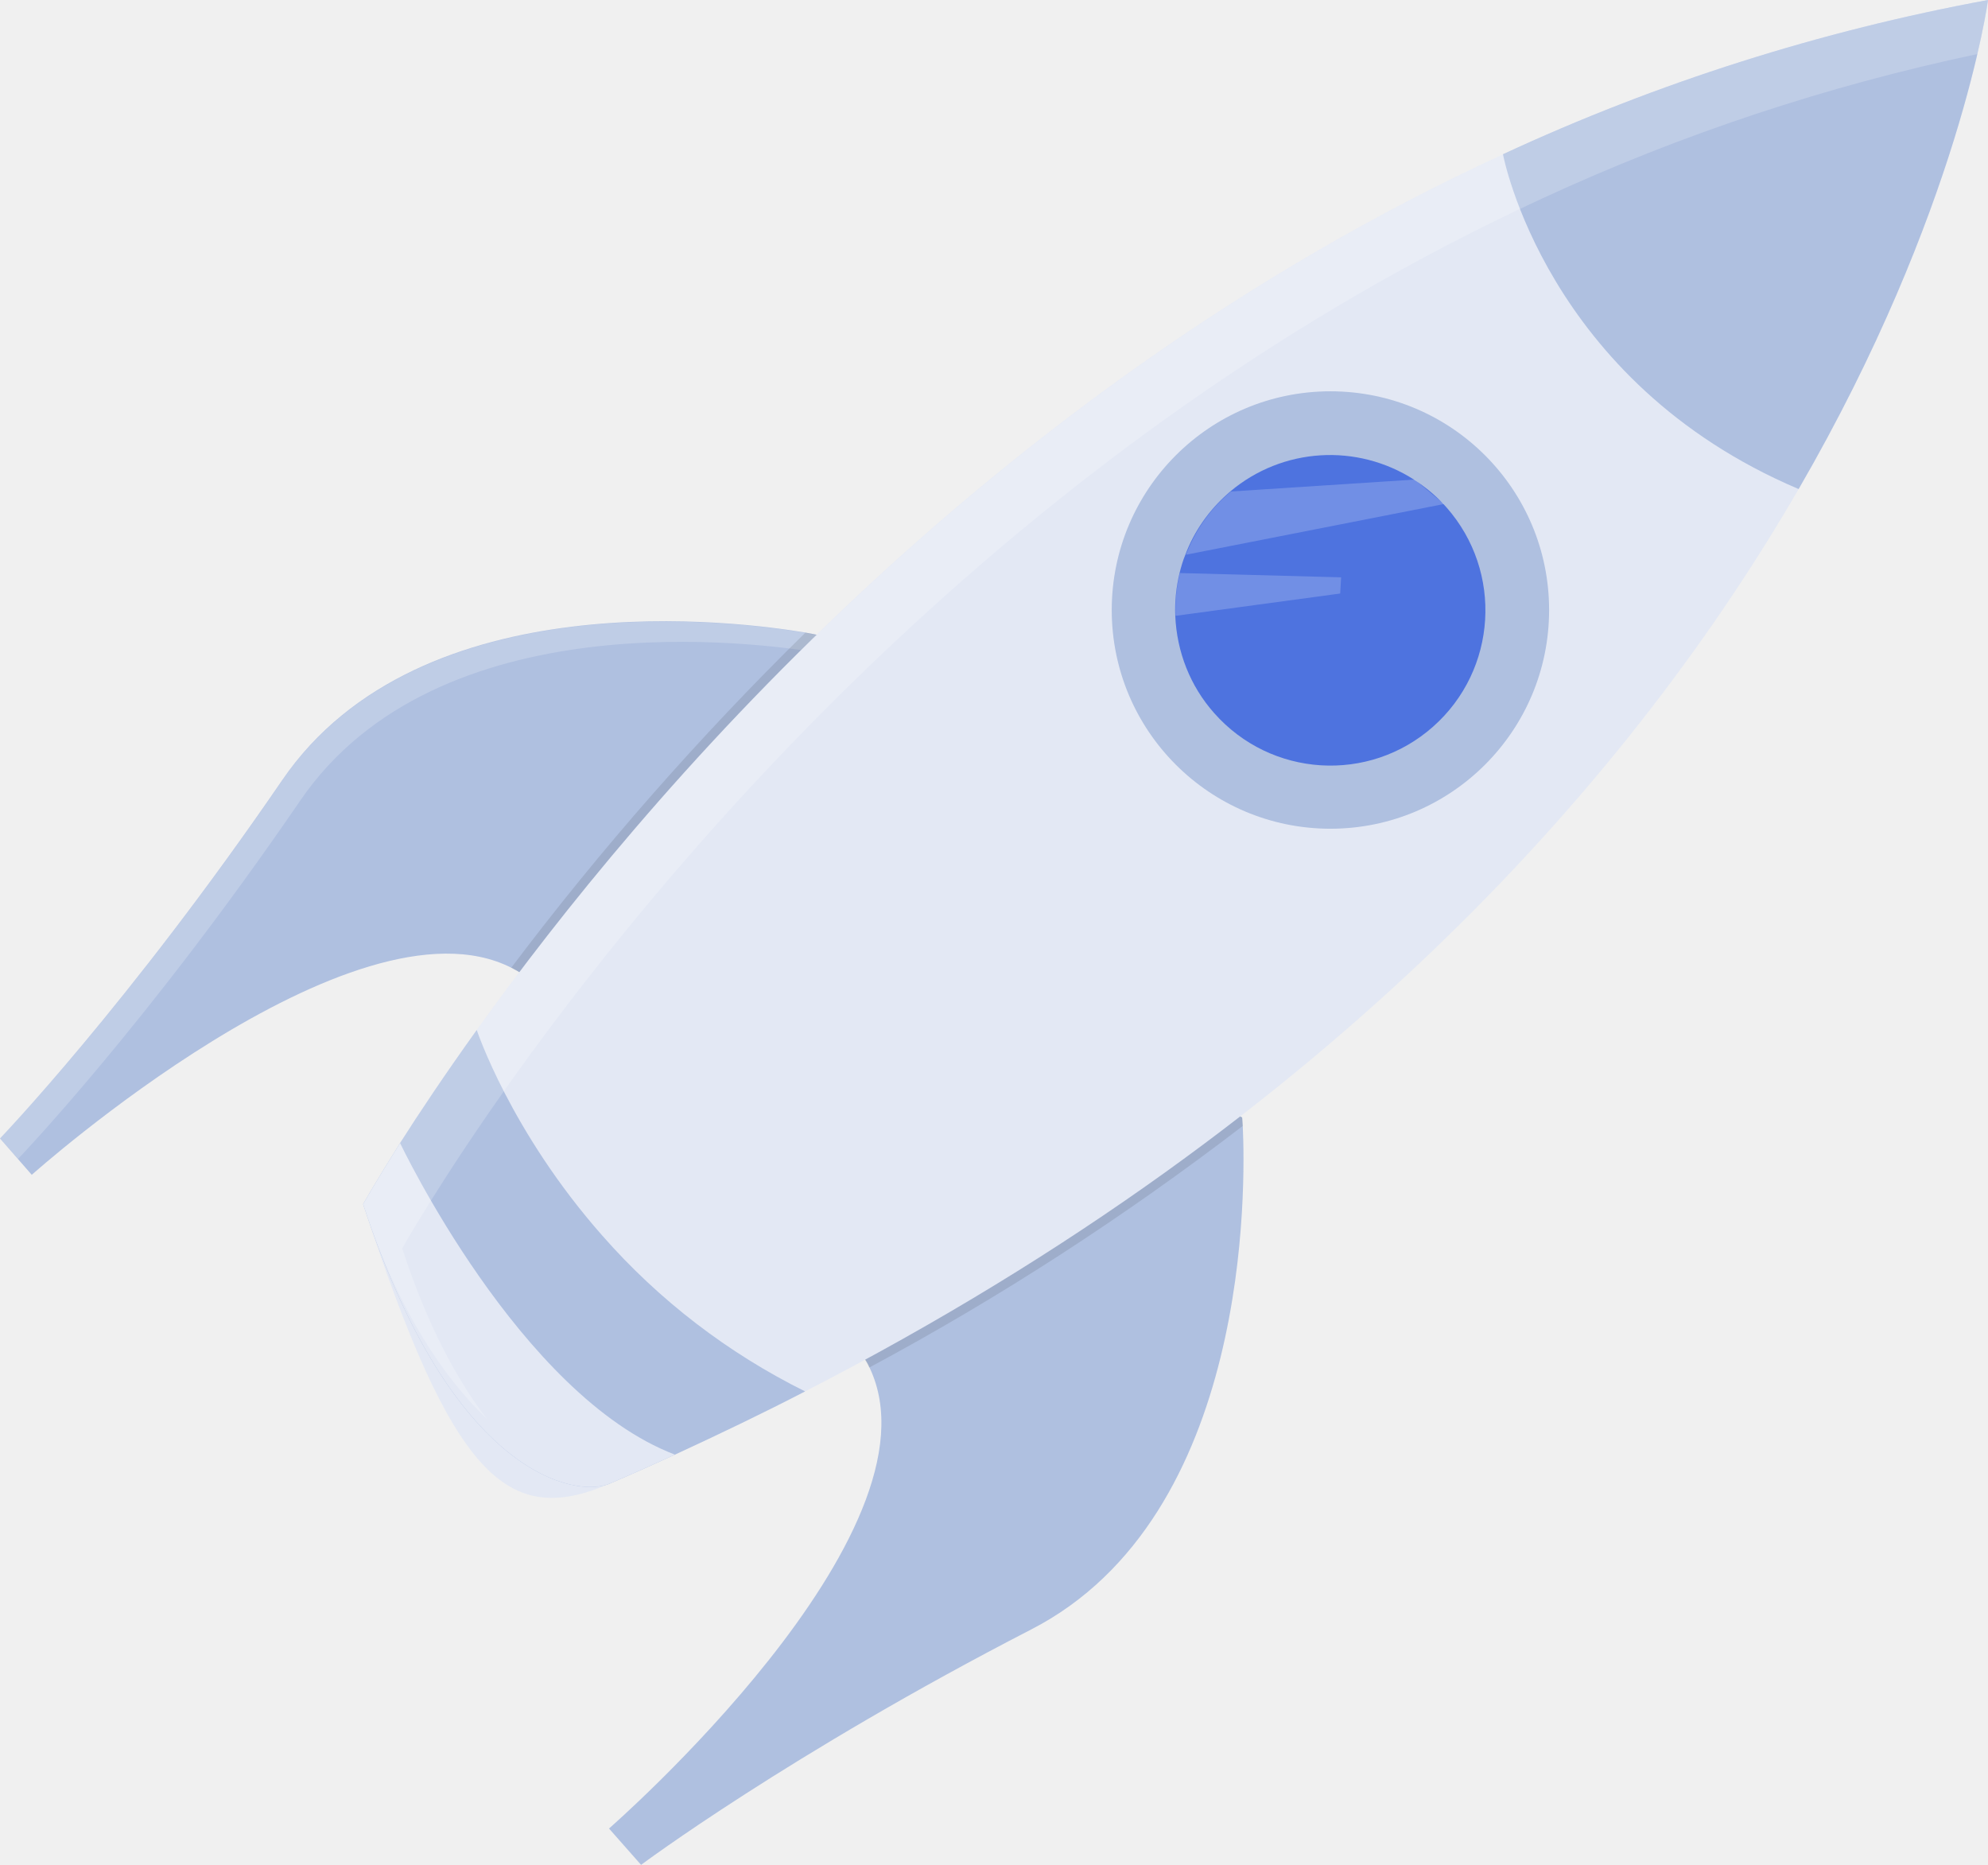
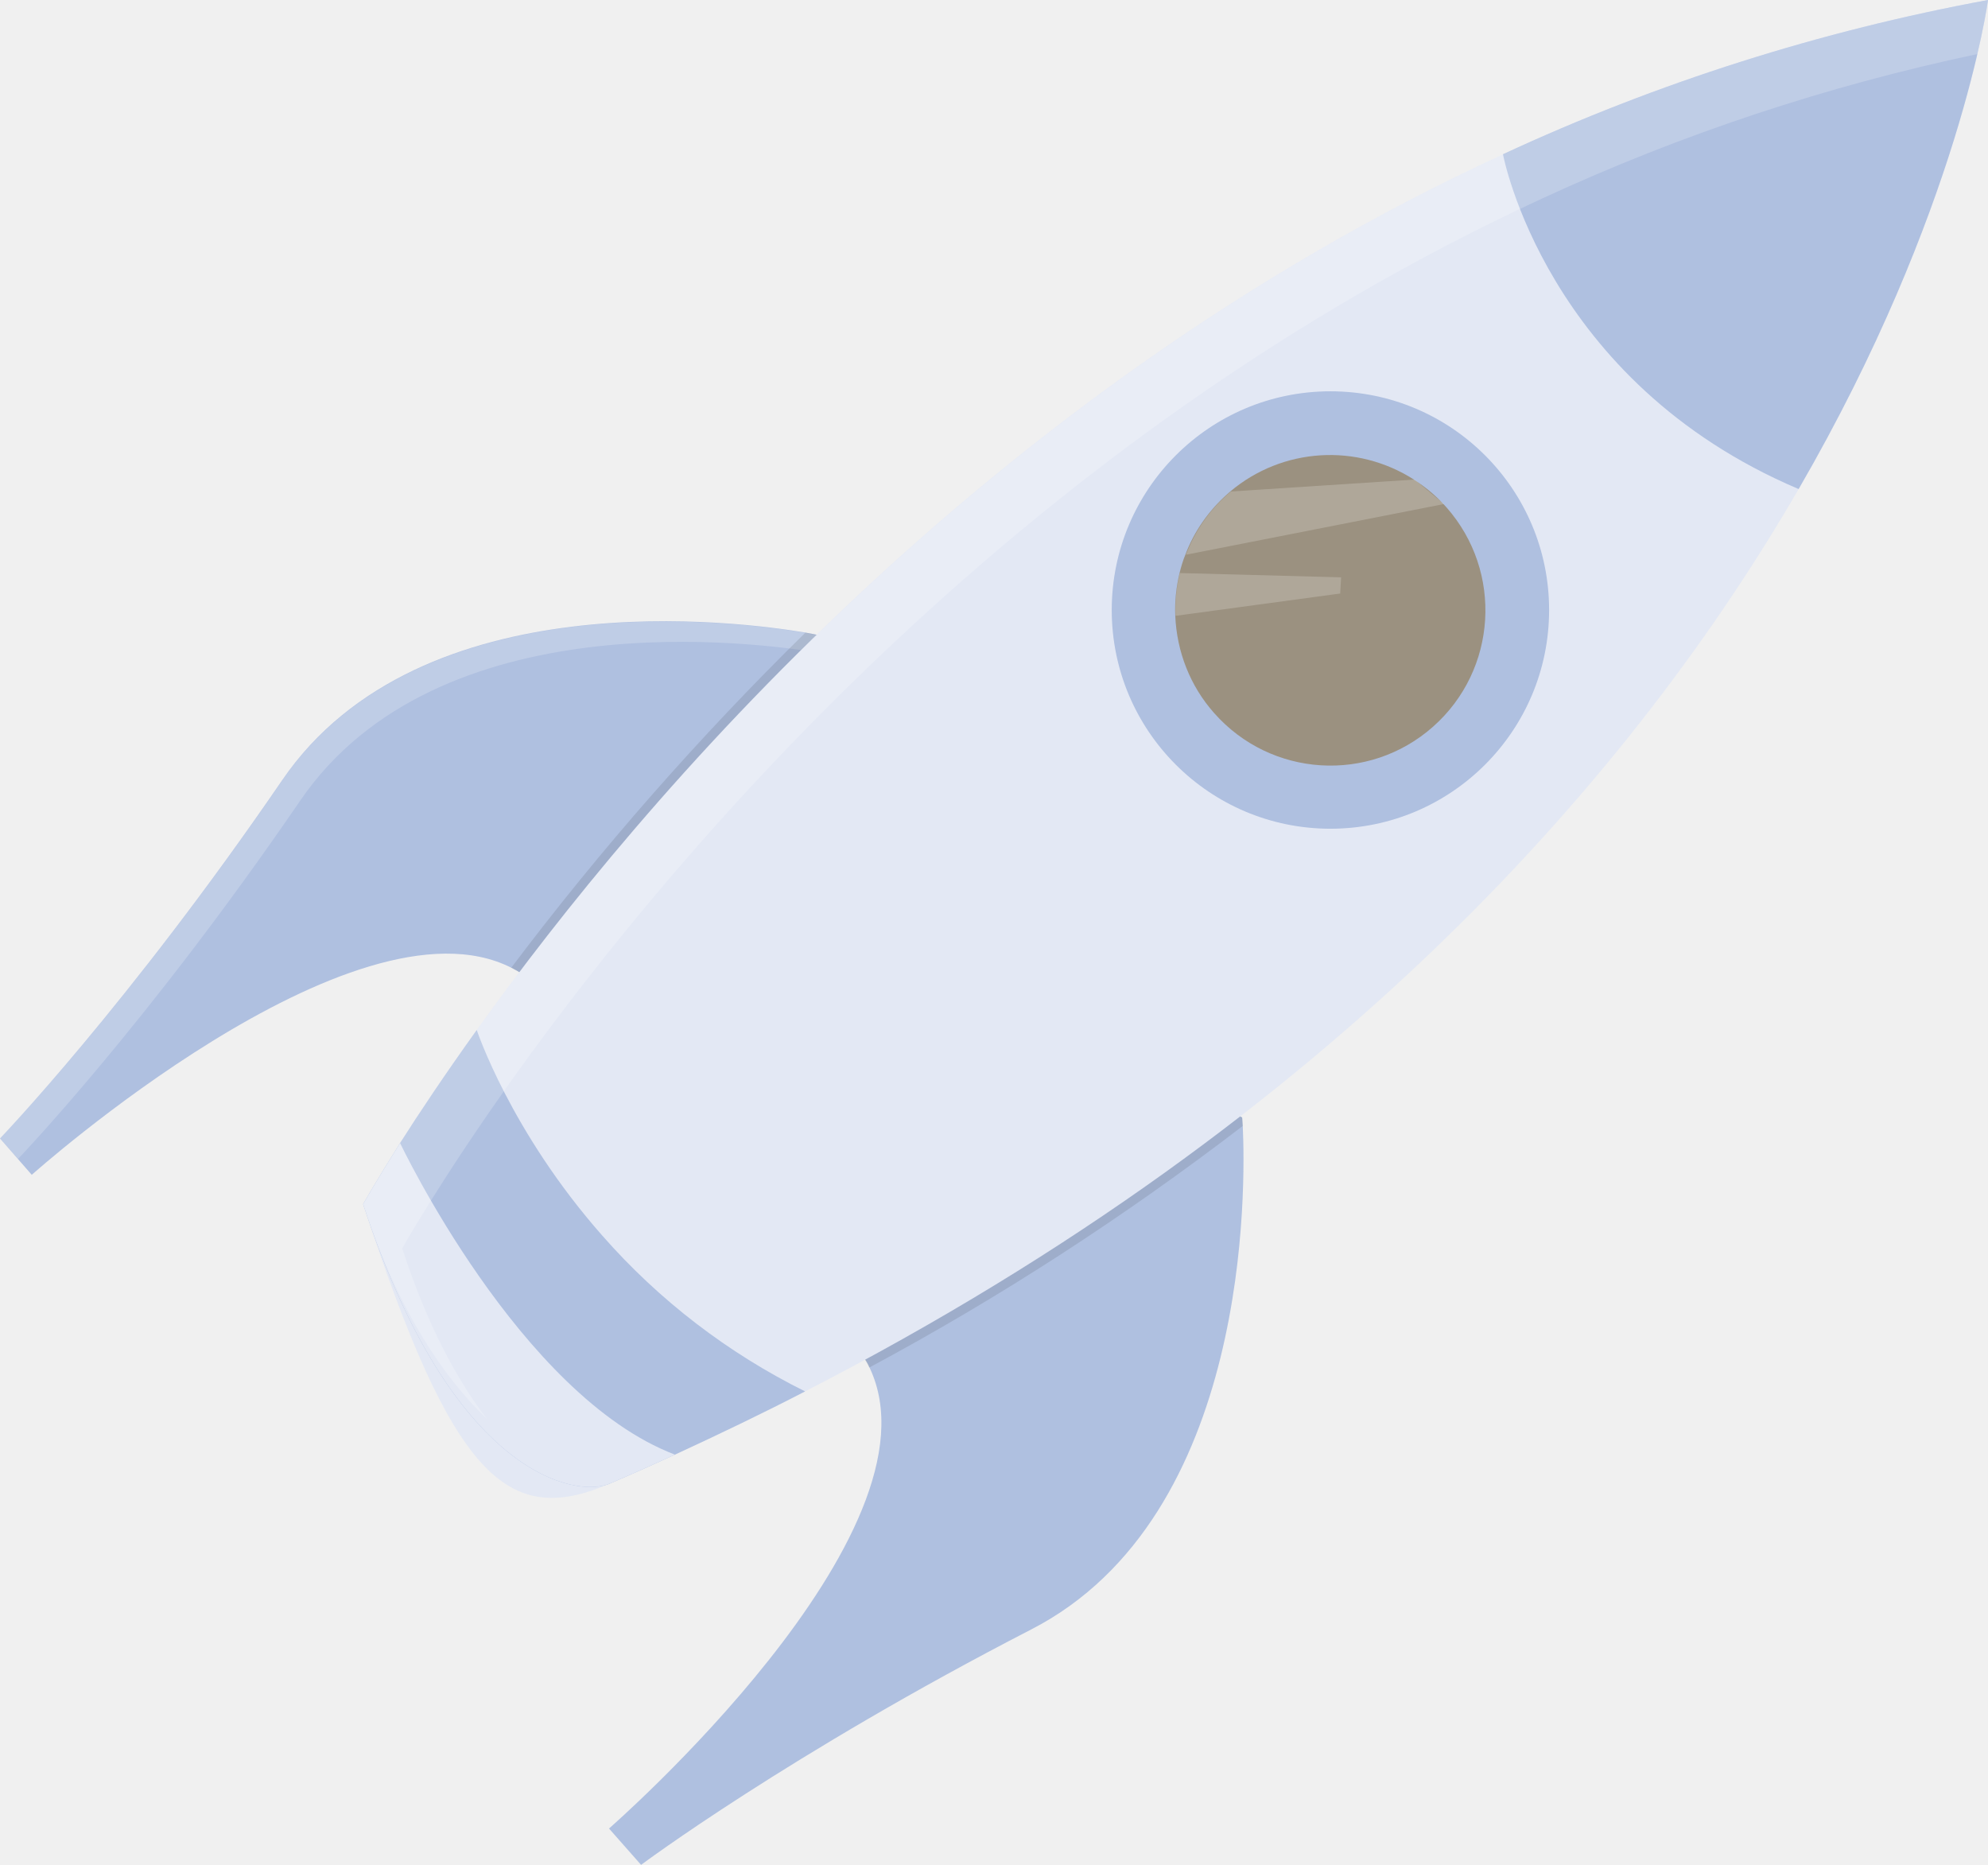
<svg xmlns="http://www.w3.org/2000/svg" version="1.1" id="b759170a-51c3-4e2f-999d-77dec9fd6d11" x="0px" y="0px" viewBox="0 0 650.9 610.5" style="enable-background:new 0 0 650.9 610.5;" xml:space="preserve">
  <style type="text/css">
	.st0{fill:#AFC0E0;}
	.st1{opacity:0.2;fill:#FFFFFF;enable-background:new    ;}
	.st2{opacity:0.1;enable-background:new    ;}
	.st3{fill:#E3E8F4;}
- 	.st4{fill:#4E73DF;}
+ 	.st4{fill:#9b9180;}
</style>
  <path class="st0" d="M174,321c-2-1.6-4.2-3-6.6-4.2c-51.8-26.2-157,67.8-157,67.8L0,372.7c0,0,42.1-43.8,92.4-117.3  c45.2-66.1,150.7-51.8,171.4-48.3c2.3,0.4,3.6,0.7,3.6,0.7C298.7,288.3,174,321,174,321z" />
  <path class="st1" d="M269.4,213.9c-0.6-2-1.3-4-2-6c0,0-1.2-0.2-3.6-0.7c-20.7-3.5-126.2-17.8-171.4,48.3C42.1,329,0,372.7,0,372.7  l5.9,6.7c0,0,42.1-43.8,92.4-117.3C143.3,196.3,248,210.2,269.4,213.9z" />
  <path class="st0" d="M337.7,533.4c-79.2,40.8-127.8,77.1-127.8,77.1l-10.5-11.9c0,0,111.1-96.8,85.3-150.9c-0.5-1.2-1.2-2.3-1.9-3.4  c0,0,47.9-119.6,123.9-78.5c0,0,0.1,1,0.2,2.9C407.8,387.8,409.7,496.3,337.7,533.4z" />
  <path class="st2" d="M174,321c-2-1.6-4.2-3-6.6-4.2c29.3-38.9,61.5-75.5,96.3-109.7c2.3,0.4,3.6,0.7,3.6,0.7  C298.7,288.3,174,321,174,321z" />
  <path class="st2" d="M406.9,368.6c-38.6,29.6-79.4,56.1-122.3,79.1c-0.5-1.2-1.2-2.3-1.9-3.4c0,0,47.9-119.6,123.9-78.5  C406.7,365.7,406.8,366.7,406.9,368.6z" />
  <path class="st3" d="M263.6,455.5c-20.3,10.4-41.6,20.5-64,30.2c-33.6,14.6-51.5-2.2-80.7-91.5c0,0,12.5-22.5,37.2-57  c54.3-75.8,167.5-209.1,336.1-286.7C542.7,27.1,596.1,10.1,650.9,0c0,0-9.1,68.8-62,160.1S439.1,365.3,263.6,455.5z" />
  <circle class="st0" cx="435.6" cy="199.7" r="71.6" />
  <path class="st4" d="M469.2,237.9c-21,18.6-53.1,16.6-71.7-4.5c-7.8-8.8-12.2-20-12.7-31.8c-0.2-4.7,0.3-9.4,1.4-14  c0.5-2,1.1-4.1,1.9-6c2.9-7.7,7.7-14.5,13.8-19.9c0.3-0.3,0.6-0.5,0.9-0.8c17.1-14.4,41.5-15.9,60.3-3.8c3.5,2.3,6.7,4.9,9.5,7.9  l1,1.1C492.2,187.2,490.2,219.3,469.2,237.9C469.2,237.8,469.2,237.9,469.2,237.9z" />
  <path class="st0" d="M588.9,160.1c-83-35.2-96.8-109.6-96.8-109.6C542.7,27,596.1,10.1,650.9,0C650.9,0,641.8,68.8,588.9,160.1z" />
  <path class="st0" d="M263.6,455.5c-13.7,7.1-27.9,13.9-42.6,20.7c-7,3.2-14.1,6.4-21.4,9.5c-10.9,4.7-51.5-2.2-80.7-91.5  c0,0,4.1-7.3,12.1-20c6.1-9.6,14.5-22.2,25.1-37c0,0,11,33.2,41.1,67.3C215.8,425.7,238.4,443,263.6,455.5z" />
  <path class="st3" d="M221,476.2c-7,3.2-14.1,6.4-21.4,9.5c-10.9,4.7-51.5-2.2-80.7-91.5c0,0,4.1-7.3,12.1-20  C131,374.2,170.2,456.9,221,476.2z" />
  <path class="st1" d="M463.2,157l-0.1,0l-60.1,3.9c-0.3,0.3-0.6,0.5-0.9,0.8c-6.2,5.4-10.9,12.3-13.8,19.9l84.5-16.6L463.2,157z" />
  <path class="st1" d="M438.8,194.3l-53.9,7.3c-0.2-4.7,0.3-9.4,1.4-14l52.8,1.4L438.8,194.3z" />
  <path class="st1" d="M131.7,408.7c0,0,12.5-22.5,37.2-57C223.2,276,336.4,142.7,504.9,65c45.6-21.1,93.3-36.9,142.5-47.3  C650.1,6.4,650.9,0,650.9,0c-54.8,10.1-108.2,27-158.7,50.5c-168.6,77.7-281.8,211-336.1,286.7c-24.7,34.4-37.2,57-37.2,57  c11.5,35.3,26.6,57,40.5,70.3C149.4,451.4,139.7,433.3,131.7,408.7z" />
</svg>
